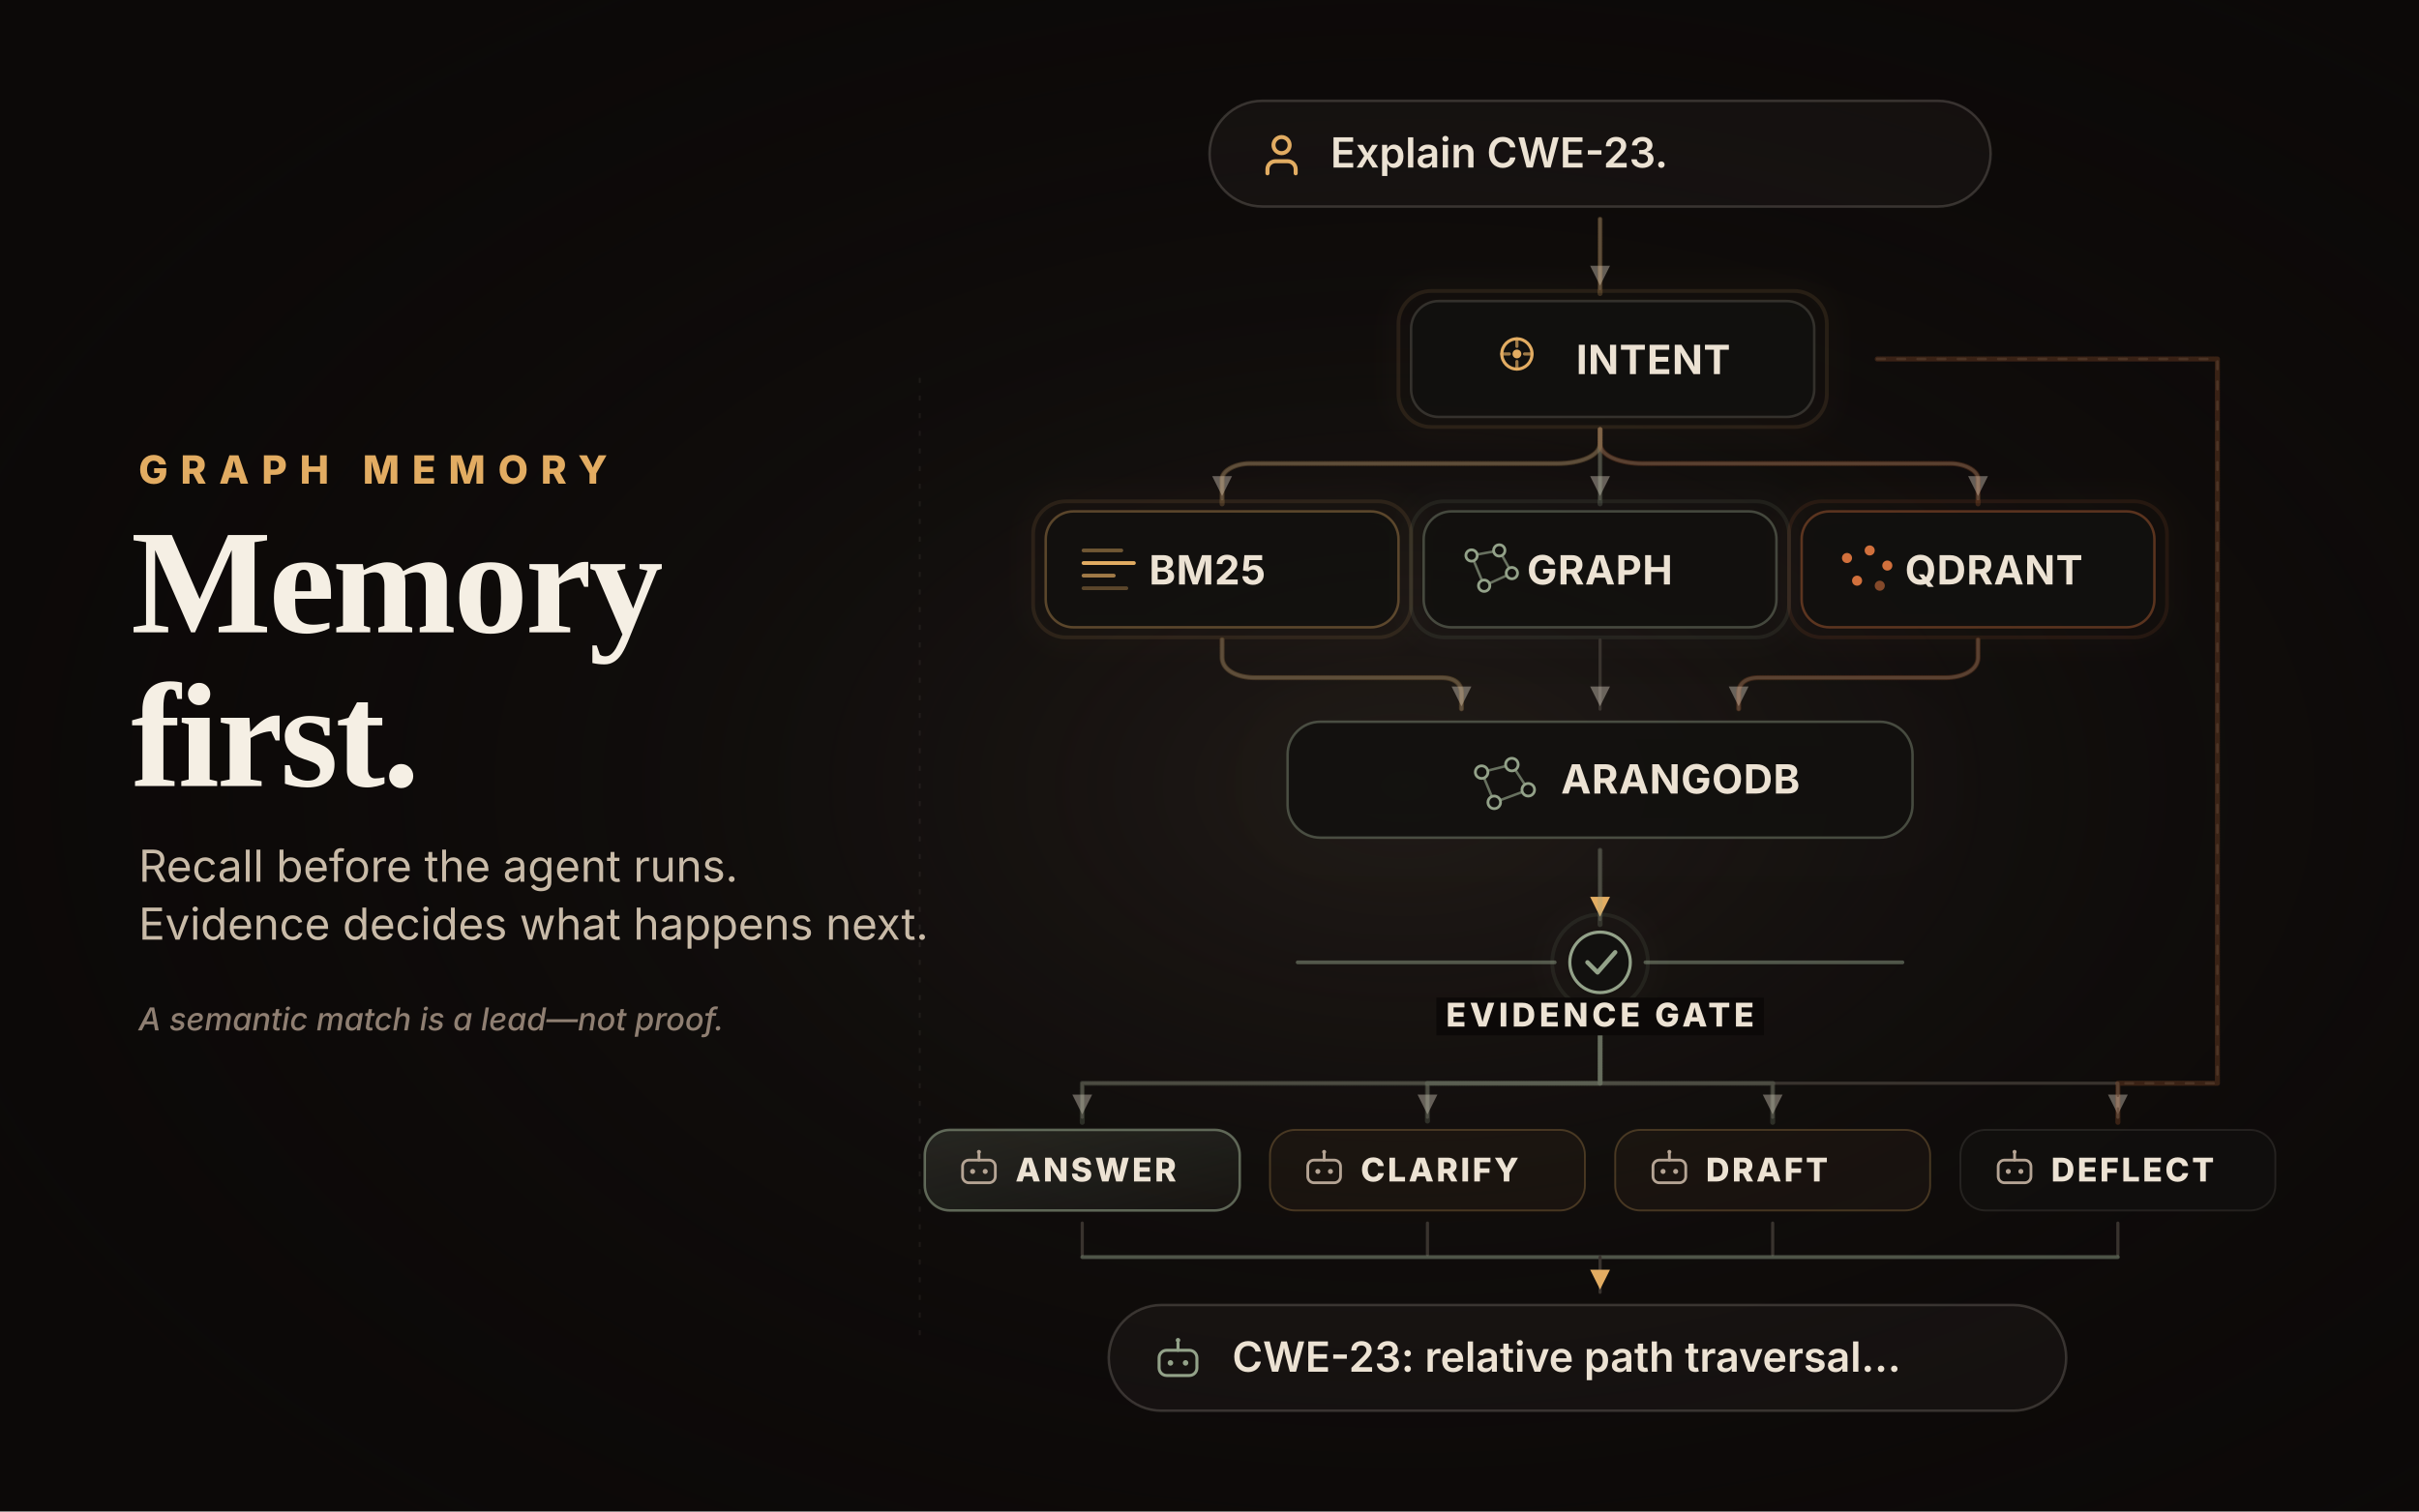
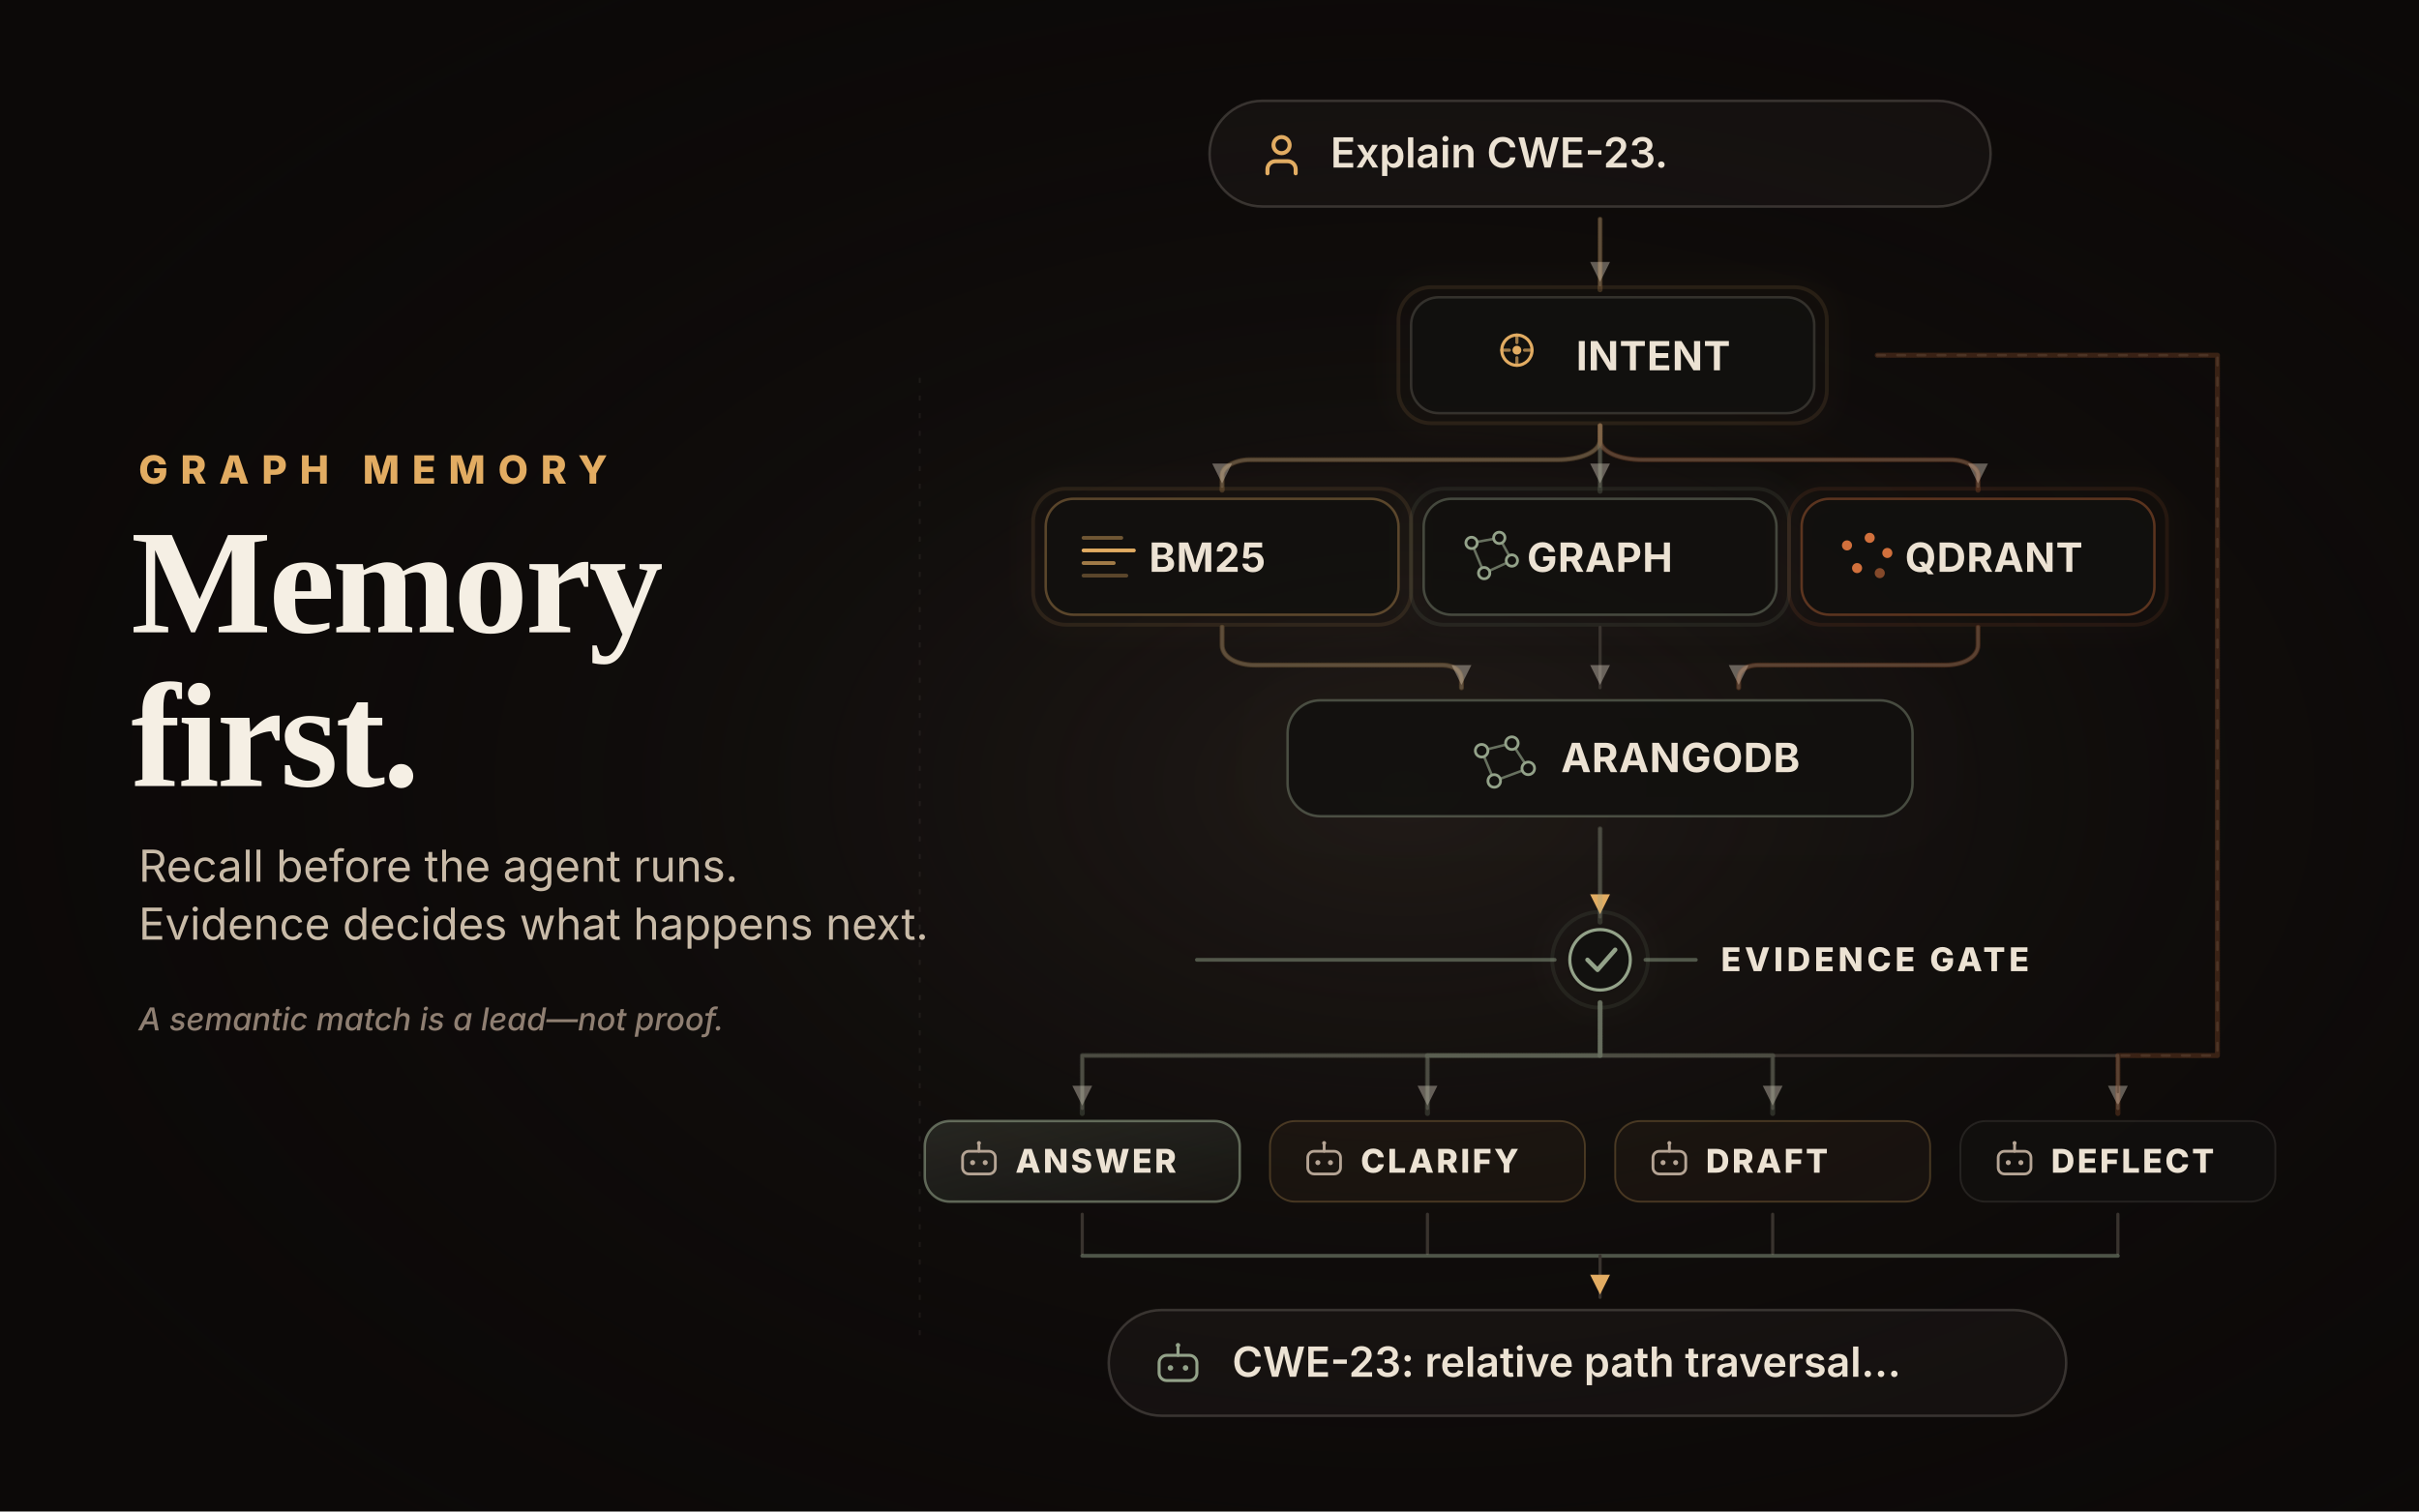
<svg xmlns="http://www.w3.org/2000/svg" viewBox="0 0 1920 1200" width="1920" height="1200" preserveAspectRatio="xMidYMid meet" role="img" aria-labelledby="memory-pipeline-title memory-pipeline-desc" tabindex="0">
  <defs>
    <radialGradient id="bg-glow" cx="58%" cy="52%" r="66%">
      <stop offset="0" stop-color="#261f1b" stop-opacity="0.78" />
      <stop offset="0.46" stop-color="#151210" stop-opacity="0.42" />
      <stop offset="1" stop-color="#0c0908" stop-opacity="0" />
    </radialGradient>
    <linearGradient id="answer-fill" x1="0" y1="0" x2="1" y2="1">
      <stop offset="0" stop-color="#93a289" stop-opacity="0.17" />
      <stop offset="1" stop-color="#93a289" stop-opacity="0.05" />
    </linearGradient>
    <marker id="flow-arrow" viewBox="0 0 10 10" refX="8" refY="5" markerWidth="9" markerHeight="9" orient="auto-start-reverse">
      <path d="M 0 1.5 L 7 5 L 0 8.5 z" fill="rgba(236,226,211,0.38)" />
    </marker>
    <marker id="flow-arrow-ember" viewBox="0 0 10 10" refX="8" refY="5" markerWidth="9" markerHeight="9" orient="auto-start-reverse">
      <path d="M 0 1.5 L 7 5 L 0 8.5 z" fill="#d1703c" />
    </marker>
    <marker id="flow-arrow-brass" viewBox="0 0 10 10" refX="8" refY="5" markerWidth="9" markerHeight="9" orient="auto-start-reverse">
      <path d="M 0 1.5 L 7 5 L 0 8.5 z" fill="#e2ac62" />
    </marker>
    <filter id="soft-glow" x="-80%" y="-80%" width="260%" height="260%">
      <feGaussianBlur stdDeviation="10" result="blur" />
      <feMerge>
        <feMergeNode in="blur" />
        <feMergeNode in="SourceGraphic" />
      </feMerge>
    </filter>
    <filter id="wide-glow" x="-120%" y="-120%" width="340%" height="340%">
      <feGaussianBlur stdDeviation="22" />
    </filter>
    <style>
      #memory-pipeline .sans {
        font-family: Inter, ui-sans-serif, system-ui, -apple-system, BlinkMacSystemFont, "Segoe UI", sans-serif;
      }
      #memory-pipeline .mono {
        font-family: ui-monospace, SFMono-Regular, Menlo, Monaco, Consolas, "Liberation Mono", monospace;
      }
      #memory-pipeline .eyebrow {
        fill: #e2ac62;
        font-size: 31px;
        font-weight: 760;
        letter-spacing: 10px;
      }
      #memory-pipeline .serif {
        font-family: Fraunces, Georgia, "Times New Roman", serif;
      }
      #memory-pipeline .headline {
        fill: #f5efe4;
        font-size: 118px;
        font-weight: 720;
        letter-spacing: -2px;
      }
      #memory-pipeline .subhead {
        fill: #c9bba8;
        font-size: 35px;
        font-weight: 430;
      }
      #memory-pipeline .footer {
        fill: #8f7f72;
        font-size: 25px;
        font-weight: 480;
        font-style: italic;
      }
      #memory-pipeline .stage-name {
        fill: #ece2d3;
        font-size: 32px;
        font-weight: 660;
        letter-spacing: 0.5px;
      }
      #memory-pipeline .query-label {
        fill: #e2ac62;
        font-size: 19px;
        font-weight: 760;
        letter-spacing: 3px;
      }
      #memory-pipeline .query-text {
        fill: #ece2d3;
        font-size: 33px;
        font-weight: 570;
      }
      #memory-pipeline .gate-name {
        fill: #ece2d3;
        font-size: 26px;
        font-weight: 760;
        letter-spacing: 3px;
      }
      #memory-pipeline .outcome-name {
        fill: #ece2d3;
        font-size: 26px;
        font-weight: 760;
        letter-spacing: 2px;
      }
      #memory-pipeline .terminal-label {
        fill: #b5a494;
        font-size: 26px;
        font-weight: 720;
        letter-spacing: 4px;
      }

      #memory-pipeline .panel {
        fill: rgba(18, 17, 15, 0.86);
        stroke: rgba(236, 226, 211, 0.16);
        stroke-width: 2;
      }
      #memory-pipeline .panel-soft {
        fill: rgba(18, 17, 15, 0.68);
        stroke: rgba(236, 226, 211, 0.10);
        stroke-width: 1.5;
      }
      #memory-pipeline .query-shell {
        fill: rgba(236, 226, 211, 0.035);
        stroke: rgba(236, 226, 211, 0.18);
        stroke-width: 2;
      }
      #memory-pipeline .base-path {
        fill: none;
        stroke: #39332e;
        stroke-width: 2.5;
        stroke-linecap: round;
        stroke-linejoin: round;
      }
      #memory-pipeline .base-path-faint {
        fill: none;
        stroke: #39332e;
        stroke-width: 2;
        stroke-linecap: round;
        stroke-dasharray: 6 10;
        opacity: 0.58;
      }
      #memory-pipeline .flow-path {
        fill: none;
        stroke-width: 4;
        stroke-linecap: round;
        stroke-linejoin: round;
        stroke-dasharray: 1;
        stroke-dashoffset: 0;
        opacity: 0.22;
      }
      #memory-pipeline .flow-amber { stroke: #e2ac62; }
      #memory-pipeline .flow-violet { stroke: #d1703c; }
      #memory-pipeline .flow-mint { stroke: #93a289; }
      #memory-pipeline .stage-halo {
        fill: none;
        stroke-width: 3;
        opacity: 0.12;
      }
      #memory-pipeline .halo-amber { stroke: #e2ac62; }
      #memory-pipeline .halo-violet { stroke: #d1703c; }
      #memory-pipeline .halo-mint { stroke: #93a289; }
      #memory-pipeline .intent-mark {
        fill: none;
        stroke: #e2ac62;
        stroke-width: 2.5;
        stroke-linecap: round;
      }
      #memory-pipeline .bm25-line {
        stroke: #e2ac62;
        stroke-width: 3;
        stroke-linecap: round;
      }
      #memory-pipeline .q-node {
        fill: #d1703c;
      }
      #memory-pipeline .q-edge {
        stroke: rgba(209, 112, 60, 0.7);
        stroke-width: 1.5;
      }
      #memory-pipeline .graph-edge {
        stroke: rgba(147, 162, 137, 0.66);
        stroke-width: 2;
      }
      #memory-pipeline .graph-node {
        fill: #12110f;
        stroke: #93a289;
        stroke-width: 2.2;
      }
      #memory-pipeline .gate-line {
        stroke: rgba(147, 162, 137, 0.48);
        stroke-width: 3;
        stroke-linecap: round;
      }
      #memory-pipeline .gate-ring {
        fill: #12110f;
        stroke: #93a289;
        stroke-width: 2.5;
      }
      #memory-pipeline .gate-check {
        fill: none;
        stroke: #93a289;
        stroke-width: 3.5;
        stroke-linecap: round;
        stroke-linejoin: round;
      }
      #memory-pipeline .answer-shell {
        fill: url(#answer-fill);
        stroke: rgba(147, 162, 137, 0.58);
        stroke-width: 2;
      }
      #memory-pipeline .clarify-shell {
        fill: rgba(226, 172, 98, 0.045);
        stroke: rgba(226, 172, 98, 0.25);
        stroke-width: 1.5;
      }
      #memory-pipeline .scan-shell {
        fill: rgba(209, 112, 60, 0.05);
        stroke: rgba(209, 112, 60, 0.55);
        stroke-width: 2;
        stroke-dasharray: 7 7;
      }
      #memory-pipeline .panel-02a { stroke: rgba(226, 172, 98, 0.34); }
      #memory-pipeline .panel-02b { stroke: rgba(209, 112, 60, 0.38); }
      #memory-pipeline .panel-03  { stroke: rgba(147, 162, 137, 0.40); }
      #memory-pipeline .panel-02g { stroke: rgba(147, 162, 137, 0.38); }

      @media (prefers-reduced-motion: no-preference) {
        @keyframes draw-query {
          0%, 2% { stroke-dashoffset: 1; opacity: 0; }
          10% { opacity: 1; }
          16%, 24% { stroke-dashoffset: 0; opacity: 1; }
          30%, 100% { stroke-dashoffset: 0; opacity: 0.18; }
        }
        @keyframes pulse-intent {
          0%, 10%, 100% { opacity: 0; transform: scale(0.96); }
          16%, 26% { opacity: 0.75; transform: scale(1); }
          32% { opacity: 0.12; transform: scale(1.04); }
        }
        @keyframes draw-split {
          0%, 16% { stroke-dashoffset: 1; opacity: 0; }
          22% { opacity: 1; }
          30%, 36% { stroke-dashoffset: 0; opacity: 1; }
          42%, 100% { stroke-dashoffset: 0; opacity: 0.18; }
        }
        @keyframes pulse-recall {
          0%, 22%, 100% { opacity: 0; transform: scale(0.97); }
          30%, 40% { opacity: 0.72; transform: scale(1); }
          46% { opacity: 0.10; transform: scale(1.03); }
        }
        @keyframes draw-merge {
          0%, 30% { stroke-dashoffset: 1; opacity: 0; }
          36% { opacity: 1; }
          44%, 50% { stroke-dashoffset: 0; opacity: 1; }
          56%, 100% { stroke-dashoffset: 0; opacity: 0.18; }
        }
        @keyframes pulse-record {
          0%, 38%, 100% { opacity: 0; transform: scale(0.98); }
          46%, 56% { opacity: 0.7; transform: scale(1.035); }
          62% { opacity: 0.10; transform: scale(1.035); }
        }
        @keyframes draw-gate {
          0%, 46% { stroke-dashoffset: 1; opacity: 0; }
          52% { opacity: 1; }
          60%, 66% { stroke-dashoffset: 0; opacity: 1; }
          72%, 100% { stroke-dashoffset: 0; opacity: 0.18; }
        }
        @keyframes pulse-gate {
          0%, 50%, 100% { opacity: 0; transform: scale(0.9); }
          58%, 70% { opacity: 0.8; transform: scale(1); }
          78% { opacity: 0.14; transform: scale(1.06); }
        }
        @keyframes query-dot {
          0%, 2% { transform: scale(0.7); opacity: 0.3; }
          10%, 22% { transform: scale(1.15); opacity: 1; }
          32%, 100% { transform: scale(1); opacity: 0.55; }
        }
        #memory-pipeline .query-flow { animation: draw-query 6s ease-in-out infinite; }
        #memory-pipeline .intent-halo {
-           transform-origin: 1070px 315px;
+           transform-origin: 1070px 312px;
          animation: pulse-intent 6s ease-in-out infinite;
        }
        #memory-pipeline .split-flow { animation: draw-split 6s ease-in-out infinite; }
        #memory-pipeline .bm25-halo {
-           transform-origin: 770px 482px;
+           transform-origin: 770px 472px;
          animation: pulse-recall 6s ease-in-out infinite;
        }
        #memory-pipeline .graph-halo {
-           transform-origin: 1070px 482px;
+           transform-origin: 1070px 472px;
          animation: pulse-recall 6s ease-in-out infinite;
          animation-delay: 0.09s;
        }
        #memory-pipeline .qdrant-halo {
-           transform-origin: 1370px 482px;
+           transform-origin: 1370px 472px;
          animation: pulse-recall 6s ease-in-out infinite;
          animation-delay: 0.18s;
        }
        #memory-pipeline .merge-flow { animation: draw-merge 6s ease-in-out infinite; }
        #memory-pipeline .record-halo {
-           transform-origin: 1070px 649px;
+           transform-origin: 1070px 632px;
          animation: pulse-record 6s ease-in-out infinite;
        }
        #memory-pipeline .gate-flow { animation: draw-gate 6s ease-in-out infinite; }
        #memory-pipeline .gate-halo {
-           transform-origin: 1070px 794px;
+           transform-origin: 1070px 792px;
          animation: pulse-gate 6s ease-in-out infinite;
        }
        #memory-pipeline .query-dot { transform-origin: 817px 153px; animation: query-dot 6s ease-in-out infinite; }
        @keyframes q-cycle {
          0%, 0.5% { opacity: 0; }
          2%, 25.5% { opacity: 1; }
          27%, 100% { opacity: 0; }
        }
        @keyframes r-cycle {
          0%, 18.5% { opacity: 0; }
          20%, 43% { opacity: 1; }
          44.5%, 100% { opacity: 0; }
        }
        @keyframes route-run {
          0%, 15% { stroke-dashoffset: 1; opacity: 0; }
          16% { opacity: 1; }
          18.5%, 22% { stroke-dashoffset: 0; opacity: 0.9; }
          24.5%, 100% { stroke-dashoffset: 0; opacity: 0; }
        }
        @keyframes deflect-run {
          0%, 79% { stroke-dashoffset: 1; opacity: 0; }
          80.5% { opacity: 1; }
          85%, 95% { stroke-dashoffset: 0; opacity: 0.9; }
          99%, 100% { stroke-dashoffset: 0; opacity: 0; }
        }
        @keyframes pill-cycle {
          0%, 16% { opacity: 0.45; }
          18.5%, 23% { opacity: 1; }
          25%, 100% { opacity: 0.45; }
        }
        @keyframes pill-cycle-deflect {
          0%, 84% { opacity: 0.45; }
          86.5%, 98% { opacity: 1; }
          100% { opacity: 0.45; }
        }
        #memory-pipeline .q1 { animation: q-cycle 24s ease-in-out infinite; }
        #memory-pipeline .q2 { animation: q-cycle 24s ease-in-out infinite; animation-delay: 6s; }
        #memory-pipeline .q3 { animation: q-cycle 24s ease-in-out infinite; animation-delay: 12s; }
        #memory-pipeline .q4 { animation: q-cycle 24s ease-in-out infinite; animation-delay: 18s; }
        #memory-pipeline .r1 { animation: r-cycle 24s ease-in-out infinite; }
        #memory-pipeline .r2 { animation: r-cycle 24s ease-in-out infinite; animation-delay: 6s; }
        #memory-pipeline .r3 { animation: r-cycle 24s ease-in-out infinite; animation-delay: 12s; }
        #memory-pipeline .r4 { animation: r-cycle 24s ease-in-out infinite; animation-delay: 18s; }
        #memory-pipeline .route-flow-1 { animation: route-run 24s ease-in-out infinite; }
        #memory-pipeline .route-flow-2 { animation: route-run 24s ease-in-out infinite; animation-delay: 6s; }
        #memory-pipeline .route-flow-3 { animation: route-run 24s ease-in-out infinite; animation-delay: 12s; }
        #memory-pipeline .deflect-flow { animation: deflect-run 24s ease-in-out infinite; }
        #memory-pipeline .route-pill-1 { animation: pill-cycle 24s ease-in-out infinite; }
        #memory-pipeline .route-pill-2 { animation: pill-cycle 24s ease-in-out infinite; animation-delay: 6s; }
        #memory-pipeline .route-pill-3 { animation: pill-cycle 24s ease-in-out infinite; animation-delay: 12s; }
        #memory-pipeline .route-pill-4 { animation: pill-cycle-deflect 24s ease-in-out infinite; }
      }
    </style>
  </defs>
  <g id="memory-pipeline">
    <rect width="1920" height="1200" fill="#0c0908" />
    <rect width="1920" height="1200" fill="url(#bg-glow)" />
    <g aria-label="Card heading" transform="translate(0 -62)">
      <text x="110" y="446" class="sans eyebrow">GRAPH MEMORY</text>
      <text x="104" y="564" class="serif headline">Memory</text>
      <text x="104" y="686" class="serif headline">first.</text>
      <text x="110" y="762" class="sans subhead">Recall before the agent runs.</text>
      <text x="110" y="808" class="sans subhead">Evidence decides what happens next.</text>
      <text x="110" y="880" class="sans footer">A semantic match is a lead—not proof.</text>
    </g>
    <line x1="730" y1="300" x2="730" y2="1060" stroke="rgba(236,226,211,0.07)" stroke-dasharray="4 10" stroke-width="1.5" />
    <g transform="translate(200 -30)">
      <g aria-label="Example question">
        <rect x="760" y="110" width="620" height="84" rx="42" class="query-shell" />
        <g transform="translate(798 134) scale(1.6)" aria-hidden="true" fill="none" stroke="#e2ac62" stroke-width="2" stroke-linecap="round" stroke-linejoin="round">
          <path d="M19 21v-2a4 4 0 0 0-4-4H9a4 4 0 0 0-4 4v2" />
          <circle cx="12" cy="7" r="4" />
        </g>
        <text x="856" y="163" class="sans query-text q1">Explain CWE-23.</text>
        <text x="856" y="163" class="sans query-text q2" opacity="0">How do I secure it?</text>
        <text x="856" y="163" class="sans query-text q3" opacity="0">Draft a fix runbook.</text>
        <text x="856" y="163" class="sans query-text q4" opacity="0">What's the weather?</text>
      </g>
      <g aria-label="Intent stage">
-         <path d="M1070 204 V259" class="base-path" marker-end="url(#flow-arrow)" />
-         <path d="M1070 204 V263" class="flow-path flow-amber query-flow" pathLength="1" />
-         <rect x="910" y="261" width="340" height="108" rx="26" class="stage-halo halo-amber intent-halo" filter="url(#soft-glow)" />
-         <rect x="920" y="269" width="320" height="92" rx="22" class="panel" />
-         <g transform="translate(988 297)" aria-hidden="true">
+         <path d="M1070 204 V256" class="base-path" marker-end="url(#flow-arrow)" />
+         <path d="M1070 204 V260" class="flow-path flow-amber query-flow" pathLength="1" />
+         <rect x="910" y="258" width="340" height="108" rx="26" class="stage-halo halo-amber intent-halo" filter="url(#soft-glow)" />
+         <rect x="920" y="266" width="320" height="92" rx="22" class="panel" />
+         <g transform="translate(988 294)" aria-hidden="true">
          <circle cx="16" cy="14" r="12" class="intent-mark" />
          <path d="M16 2 V8 M16 20 V26 M4 14 H10 M22 14 H28" class="intent-mark" opacity="0.68" />
          <circle cx="16" cy="14" r="3.5" fill="#e2ac62" />
        </g>
-         <text x="1051" y="327" class="sans stage-name">INTENT</text>
+         <text x="1051" y="324" class="sans stage-name">INTENT</text>
      </g>
      <g aria-label="Hybrid recall stage">
-         <path d="M1070 371 V382 C1070 392 1054 398 1036 398 H792 C780 398 770 404 770 410 V426" class="base-path" marker-end="url(#flow-arrow)" />
-         <path d="M1070 371 V426" class="base-path" marker-end="url(#flow-arrow)" />
-         <path d="M1070 371 V382 C1070 392 1086 398 1104 398 H1348 C1360 398 1370 404 1370 410 V426" class="base-path" marker-end="url(#flow-arrow)" />
-         <path d="M1070 371 V382 C1070 392 1054 398 1036 398 H792 C780 398 770 404 770 410 V430" class="flow-path flow-amber split-flow" pathLength="1" />
-         <path d="M1070 371 V430" class="flow-path flow-mint split-flow" pathLength="1" />
-         <path d="M1070 371 V382 C1070 392 1086 398 1104 398 H1348 C1360 398 1370 404 1370 410 V430" class="flow-path flow-violet split-flow" pathLength="1" />
-         <rect x="620" y="428" width="300" height="108" rx="26" class="stage-halo halo-amber bm25-halo" filter="url(#soft-glow)" />
-         <rect x="630" y="436" width="280" height="92" rx="22" class="panel panel-02a" />
-         <g transform="translate(660 463)" aria-hidden="true">
+         <path d="M1070 368 V379 C1070 389 1054 395 1036 395 H792 C780 395 770 401 770 407 V416" class="base-path" marker-end="url(#flow-arrow)" />
+         <path d="M1070 368 V416" class="base-path" marker-end="url(#flow-arrow)" />
+         <path d="M1070 368 V379 C1070 389 1086 395 1104 395 H1348 C1360 395 1370 401 1370 407 V416" class="base-path" marker-end="url(#flow-arrow)" />
+         <path d="M1070 368 V379 C1070 389 1054 395 1036 395 H792 C780 395 770 401 770 407 V420" class="flow-path flow-amber split-flow" pathLength="1" />
+         <path d="M1070 368 V420" class="flow-path flow-mint split-flow" pathLength="1" />
+         <path d="M1070 368 V379 C1070 389 1086 395 1104 395 H1348 C1360 395 1370 401 1370 407 V420" class="flow-path flow-violet split-flow" pathLength="1" />
+         <rect x="620" y="418" width="300" height="108" rx="26" class="stage-halo halo-amber bm25-halo" filter="url(#soft-glow)" />
+         <rect x="630" y="426" width="280" height="92" rx="22" class="panel panel-02a" />
+         <g transform="translate(660 453)" aria-hidden="true">
          <line x1="0" y1="4" x2="30" y2="4" class="bm25-line" opacity="0.45" />
          <line x1="0" y1="14" x2="40" y2="14" class="bm25-line" />
          <line x1="0" y1="24" x2="24" y2="24" class="bm25-line" opacity="0.68" />
          <line x1="0" y1="34" x2="34" y2="34" class="bm25-line" opacity="0.35" />
        </g>
-         <text x="712" y="494" class="sans stage-name">BM25</text>
-         <rect x="920" y="428" width="300" height="108" rx="26" class="stage-halo halo-mint graph-halo" filter="url(#soft-glow)" />
-         <rect x="930" y="436" width="280" height="92" rx="22" class="panel panel-02g" />
-         <g transform="translate(960 463)" aria-hidden="true">
+         <text x="712" y="484" class="sans stage-name">BM25</text>
+         <rect x="920" y="418" width="300" height="108" rx="26" class="stage-halo halo-mint graph-halo" filter="url(#soft-glow)" />
+         <rect x="930" y="426" width="280" height="92" rx="22" class="panel panel-02g" />
+         <g transform="translate(960 453)" aria-hidden="true">
          <line x1="8" y1="8" x2="30" y2="4" class="graph-edge" />
          <line x1="30" y1="4" x2="40" y2="22" class="graph-edge" />
          <line x1="8" y1="8" x2="18" y2="32" class="graph-edge" />
          <line x1="18" y1="32" x2="40" y2="22" class="graph-edge" />
          <circle cx="8" cy="8" r="4.5" class="graph-node" />
          <circle cx="30" cy="4" r="4.5" class="graph-node" />
          <circle cx="40" cy="22" r="4.5" class="graph-node" />
          <circle cx="18" cy="32" r="4.5" class="graph-node" />
        </g>
-         <text x="1012" y="494" class="sans stage-name">GRAPH</text>
-         <rect x="1220" y="428" width="300" height="108" rx="26" class="stage-halo halo-violet qdrant-halo" filter="url(#soft-glow)" />
-         <rect x="1230" y="436" width="280" height="92" rx="22" class="panel panel-02b" />
-         <g transform="translate(1260 463)" aria-hidden="true">
+         <text x="1012" y="484" class="sans stage-name">GRAPH</text>
+         <rect x="1220" y="418" width="300" height="108" rx="26" class="stage-halo halo-violet qdrant-halo" filter="url(#soft-glow)" />
+         <rect x="1230" y="426" width="280" height="92" rx="22" class="panel panel-02b" />
+         <g transform="translate(1260 453)" aria-hidden="true">
          <circle cx="6" cy="10" r="4" class="q-node" />
          <circle cx="24" cy="4" r="4" class="q-node" />
          <circle cx="38" cy="16" r="4" class="q-node" />
          <circle cx="14" cy="28" r="4" class="q-node" />
          <circle cx="32" cy="32" r="4" class="q-node" opacity="0.6" />
        </g>
-         <text x="1312" y="494" class="sans stage-name">QDRANT</text>
+         <text x="1312" y="484" class="sans stage-name">QDRANT</text>
      </g>
      <g aria-label="Canonical record and graph evidence stage">
-         <path d="M770 538 V552 C770 562 782 568 796 568 H944 C956 568 960 574 960 580 V593" class="base-path" marker-end="url(#flow-arrow)" />
-         <path d="M1070 538 V593" class="base-path" marker-end="url(#flow-arrow)" />
-         <path d="M1370 538 V552 C1370 562 1358 568 1344 568 H1196 C1184 568 1180 574 1180 580 V593" class="base-path" marker-end="url(#flow-arrow)" />
-         <path d="M770 538 V552 C770 562 782 568 796 568 H944 C956 568 960 574 960 580 V593" class="flow-path flow-amber merge-flow" pathLength="1" />
-         <path d="M1370 538 V552 C1370 562 1358 568 1344 568 H1196 C1184 568 1180 574 1180 580 V593" class="flow-path flow-violet merge-flow" pathLength="1" />
-         <rect x="808" y="595" width="524" height="108" rx="32" class="stage-halo halo-mint record-halo" filter="url(#wide-glow)" />
-         <rect x="822" y="603" width="496" height="92" rx="26" class="panel panel-03" />
-         <g transform="translate(968 633)" aria-hidden="true">
+         <path d="M770 528 V542 C770 552 782 558 796 558 H944 C956 558 960 564 960 570 V576" class="base-path" marker-end="url(#flow-arrow)" />
+         <path d="M1070 528 V576" class="base-path" marker-end="url(#flow-arrow)" />
+         <path d="M1370 528 V542 C1370 552 1358 558 1344 558 H1196 C1184 558 1180 564 1180 570 V576" class="base-path" marker-end="url(#flow-arrow)" />
+         <path d="M770 528 V542 C770 552 782 558 796 558 H944 C956 558 960 564 960 570 V576" class="flow-path flow-amber merge-flow" pathLength="1" />
+         <path d="M1370 528 V542 C1370 552 1358 558 1344 558 H1196 C1184 558 1180 564 1180 570 V576" class="flow-path flow-violet merge-flow" pathLength="1" />
+         <rect x="808" y="578" width="524" height="108" rx="32" class="stage-halo halo-mint record-halo" filter="url(#wide-glow)" />
+         <rect x="822" y="586" width="496" height="92" rx="26" class="panel panel-03" />
+         <g transform="translate(968 616)" aria-hidden="true">
          <line x1="8" y1="10" x2="32" y2="4" class="graph-edge" />
          <line x1="32" y1="4" x2="45" y2="24" class="graph-edge" />
          <line x1="8" y1="10" x2="18" y2="34" class="graph-edge" />
          <line x1="18" y1="34" x2="45" y2="24" class="graph-edge" />
          <circle cx="8" cy="10" r="5" class="graph-node" />
          <circle cx="32" cy="4" r="5" class="graph-node" />
          <circle cx="45" cy="24" r="5" class="graph-node" />
          <circle cx="18" cy="34" r="5" class="graph-node" />
        </g>
-         <text x="1039" y="660" class="sans stage-name">ARANGODB</text>
+         <text x="1039" y="643" class="sans stage-name">ARANGODB</text>
      </g>
      <g aria-label="Evidence gate">
-         <path d="M1070 705 V760" class="base-path" marker-end="url(#flow-arrow-brass)" />
-         <path d="M1070 705 V764" class="flow-path flow-mint gate-flow" pathLength="1" />
-         <circle cx="1070" cy="794" r="38" class="stage-halo halo-mint gate-halo" filter="url(#soft-glow)" />
-         <line x1="830" y1="794" x2="1034" y2="794" class="gate-line" />
-         <line x1="1106" y1="794" x2="1310" y2="794" class="gate-line" />
-         <circle cx="1070" cy="794" r="24" class="gate-ring" />
-         <path d="M1060 794 L1068 802 L1082 786" class="gate-check" />
+         <path d="M1070 688 V758" class="base-path" marker-end="url(#flow-arrow-brass)" />
+         <path d="M1070 688 V762" class="flow-path flow-mint gate-flow" pathLength="1" />
+         <circle cx="1070" cy="792" r="38" class="stage-halo halo-mint gate-halo" filter="url(#soft-glow)" />
+         <line x1="750" y1="792" x2="1034" y2="792" class="gate-line" />
+         <line x1="1106" y1="792" x2="1146" y2="792" class="gate-line" />
+         <circle cx="1070" cy="792" r="24" class="gate-ring" />
+         <path d="M1060 792 L1068 800 L1082 784" class="gate-check" />
+         <text x="1166" y="801" class="sans gate-name">EVIDENCE GATE</text>
      </g>
      <g aria-label="Bounded outcomes">
-         <path d="M1070 828 V890 H659 V917" class="base-path" marker-end="url(#flow-arrow)" />
-         <path d="M1070 828 V890 H933 V917" class="base-path" marker-end="url(#flow-arrow)" />
-         <path d="M1070 828 V890 H1207 V917" class="base-path" marker-end="url(#flow-arrow)" />
-         <path d="M1070 828 V890 H1481 V917" class="base-path" marker-end="url(#flow-arrow)" />
-         <path d="M1070 828 V890 H659 V921" class="flow-path flow-mint route-flow-1" pathLength="1" />
-         <path d="M1070 828 V890 H933 V921" class="flow-path flow-mint route-flow-2" pathLength="1" />
-         <path d="M1070 828 V890 H1207 V921" class="flow-path flow-mint route-flow-3" pathLength="1" />
-         <path d="M1290 315 H1560 V890 H1481 V917" class="base-path-faint" />
-         <path d="M1290 315 H1560 V890 H1481 V921" class="flow-path flow-violet deflect-flow" pathLength="1" />
-         <rect x="940" y="822" width="260" height="30" fill="#0c0908" />
-         <text x="1070" y="845" text-anchor="middle" class="sans gate-name">EVIDENCE GATE</text>
+         <path d="M1070 826 V868 H659 V910" class="base-path" marker-end="url(#flow-arrow)" />
+         <path d="M1070 826 V868 H933 V910" class="base-path" marker-end="url(#flow-arrow)" />
+         <path d="M1070 826 V868 H1207 V910" class="base-path" marker-end="url(#flow-arrow)" />
+         <path d="M1070 826 V868 H1481 V910" class="base-path" marker-end="url(#flow-arrow)" />
+         <path d="M1070 826 V868 H659 V914" class="flow-path flow-mint route-flow-1" pathLength="1" />
+         <path d="M1070 826 V868 H933 V914" class="flow-path flow-mint route-flow-2" pathLength="1" />
+         <path d="M1070 826 V868 H1207 V914" class="flow-path flow-mint route-flow-3" pathLength="1" />
+         <path d="M1290 312 H1560 V868 H1481 V910" class="base-path-faint" />
+         <path d="M1290 312 H1560 V868 H1481 V914" class="flow-path flow-violet deflect-flow" pathLength="1" />
        <g class="route-pill-1" aria-label="Answer outcome">
-           <rect x="534" y="927" width="250" height="64" rx="20" class="answer-shell" />
-           <g transform="translate(562 941)" aria-hidden="true" fill="none" stroke="#b5a494" stroke-width="2.2" stroke-linecap="round">
+           <rect x="534" y="920" width="250" height="64" rx="20" class="answer-shell" />
+           <g transform="translate(562 934)" aria-hidden="true" fill="none" stroke="#b5a494" stroke-width="2.2" stroke-linecap="round">
            <rect x="2" y="10" width="26" height="18" rx="5" />
            <line x1="15" y1="10" x2="15" y2="5" />
            <circle cx="15" cy="3.5" r="1.6" fill="#b5a494" stroke="none" />
            <circle cx="10" cy="19" r="2" fill="#b5a494" stroke="none" />
            <circle cx="20" cy="19" r="2" fill="#b5a494" stroke="none" />
          </g>
-           <text x="606" y="968" class="sans outcome-name">ANSWER</text>
+           <text x="606" y="961" class="sans outcome-name">ANSWER</text>
        </g>
        <g class="route-pill-2" aria-label="Clarify outcome">
-           <rect x="808" y="927" width="250" height="64" rx="20" class="clarify-shell" />
-           <g transform="translate(836 941)" aria-hidden="true" fill="none" stroke="#b5a494" stroke-width="2.2" stroke-linecap="round">
+           <rect x="808" y="920" width="250" height="64" rx="20" class="clarify-shell" />
+           <g transform="translate(836 934)" aria-hidden="true" fill="none" stroke="#b5a494" stroke-width="2.2" stroke-linecap="round">
            <rect x="2" y="10" width="26" height="18" rx="5" />
            <line x1="15" y1="10" x2="15" y2="5" />
            <circle cx="15" cy="3.5" r="1.6" fill="#b5a494" stroke="none" />
            <circle cx="10" cy="19" r="2" fill="#b5a494" stroke="none" />
            <circle cx="20" cy="19" r="2" fill="#b5a494" stroke="none" />
          </g>
-           <text x="880" y="968" class="sans outcome-name">CLARIFY</text>
+           <text x="880" y="961" class="sans outcome-name">CLARIFY</text>
        </g>
        <g class="route-pill-3" aria-label="Draft outcome">
-           <rect x="1082" y="927" width="250" height="64" rx="20" class="clarify-shell" />
-           <g transform="translate(1110 941)" aria-hidden="true" fill="none" stroke="#b5a494" stroke-width="2.2" stroke-linecap="round">
+           <rect x="1082" y="920" width="250" height="64" rx="20" class="clarify-shell" />
+           <g transform="translate(1110 934)" aria-hidden="true" fill="none" stroke="#b5a494" stroke-width="2.2" stroke-linecap="round">
            <rect x="2" y="10" width="26" height="18" rx="5" />
            <line x1="15" y1="10" x2="15" y2="5" />
            <circle cx="15" cy="3.5" r="1.6" fill="#b5a494" stroke="none" />
            <circle cx="10" cy="19" r="2" fill="#b5a494" stroke="none" />
            <circle cx="20" cy="19" r="2" fill="#b5a494" stroke="none" />
          </g>
-           <text x="1154" y="968" class="sans outcome-name">DRAFT</text>
+           <text x="1154" y="961" class="sans outcome-name">DRAFT</text>
        </g>
        <g class="route-pill-4" aria-label="Deflect outcome">
-           <rect x="1356" y="927" width="250" height="64" rx="20" class="panel-soft" />
-           <g transform="translate(1384 941)" aria-hidden="true" fill="none" stroke="#b5a494" stroke-width="2.2" stroke-linecap="round">
+           <rect x="1356" y="920" width="250" height="64" rx="20" class="panel-soft" />
+           <g transform="translate(1384 934)" aria-hidden="true" fill="none" stroke="#b5a494" stroke-width="2.2" stroke-linecap="round">
            <rect x="2" y="10" width="26" height="18" rx="5" />
            <line x1="15" y1="10" x2="15" y2="5" />
            <circle cx="15" cy="3.5" r="1.6" fill="#b5a494" stroke="none" />
            <circle cx="10" cy="19" r="2" fill="#b5a494" stroke="none" />
            <circle cx="20" cy="19" r="2" fill="#b5a494" stroke="none" />
          </g>
-           <text x="1428" y="968" class="sans outcome-name">DEFLECT</text>
+           <text x="1428" y="961" class="sans outcome-name">DEFLECT</text>
        </g>
        <g aria-label="Agent response to the human">
-           <path d="M659 1001 V1026" class="base-path" />
-           <path d="M933 1001 V1026" class="base-path" />
-           <path d="M1207 1001 V1026" class="base-path" />
-           <path d="M1481 1001 V1026" class="base-path" />
-           <line x1="659" y1="1028" x2="1481" y2="1028" class="gate-line" />
-           <path d="M1070 1028 V1056" class="base-path" marker-end="url(#flow-arrow-brass)" />
-           <rect x="680" y="1066" width="760" height="84" rx="42" class="query-shell" />
-           <g transform="translate(718 1090)" aria-hidden="true" fill="none" stroke="#93a289" stroke-width="2.4" stroke-linecap="round">
+           <path d="M659 994 V1025" class="base-path" />
+           <path d="M933 994 V1025" class="base-path" />
+           <path d="M1207 994 V1025" class="base-path" />
+           <path d="M1481 994 V1025" class="base-path" />
+           <line x1="659" y1="1027" x2="1481" y2="1027" class="gate-line" />
+           <path d="M1070 1027 V1060" class="base-path" marker-end="url(#flow-arrow-brass)" />
+           <rect x="680" y="1070" width="760" height="84" rx="42" class="query-shell" />
+           <g transform="translate(718 1094)" aria-hidden="true" fill="none" stroke="#93a289" stroke-width="2.4" stroke-linecap="round">
            <rect x="2" y="12" width="30" height="20" rx="6" />
            <line x1="17" y1="12" x2="17" y2="6" />
            <circle cx="17" cy="4" r="1.8" fill="#93a289" stroke="none" />
            <circle cx="11" cy="22" r="2.2" fill="#93a289" stroke="none" />
            <circle cx="23" cy="22" r="2.2" fill="#93a289" stroke="none" />
          </g>
-           <text x="778" y="1119" class="sans query-text r1">CWE-23: relative path traversal…</text>
-           <text x="778" y="1119" class="sans query-text r2" opacity="0">Which system do you mean?</text>
-           <text x="778" y="1119" class="sans query-text r3" opacity="0">Draft ready for your signoff.</text>
-           <text x="778" y="1119" class="sans query-text r4" opacity="0">That's outside this project.</text>
+           <text x="778" y="1123" class="sans query-text r1">CWE-23: relative path traversal…</text>
+           <text x="778" y="1123" class="sans query-text r2" opacity="0">Which system do you mean?</text>
+           <text x="778" y="1123" class="sans query-text r3" opacity="0">Draft ready for your signoff.</text>
+           <text x="778" y="1123" class="sans query-text r4" opacity="0">That's outside this project.</text>
        </g>
      </g>
    </g>
  </g>
</svg>
